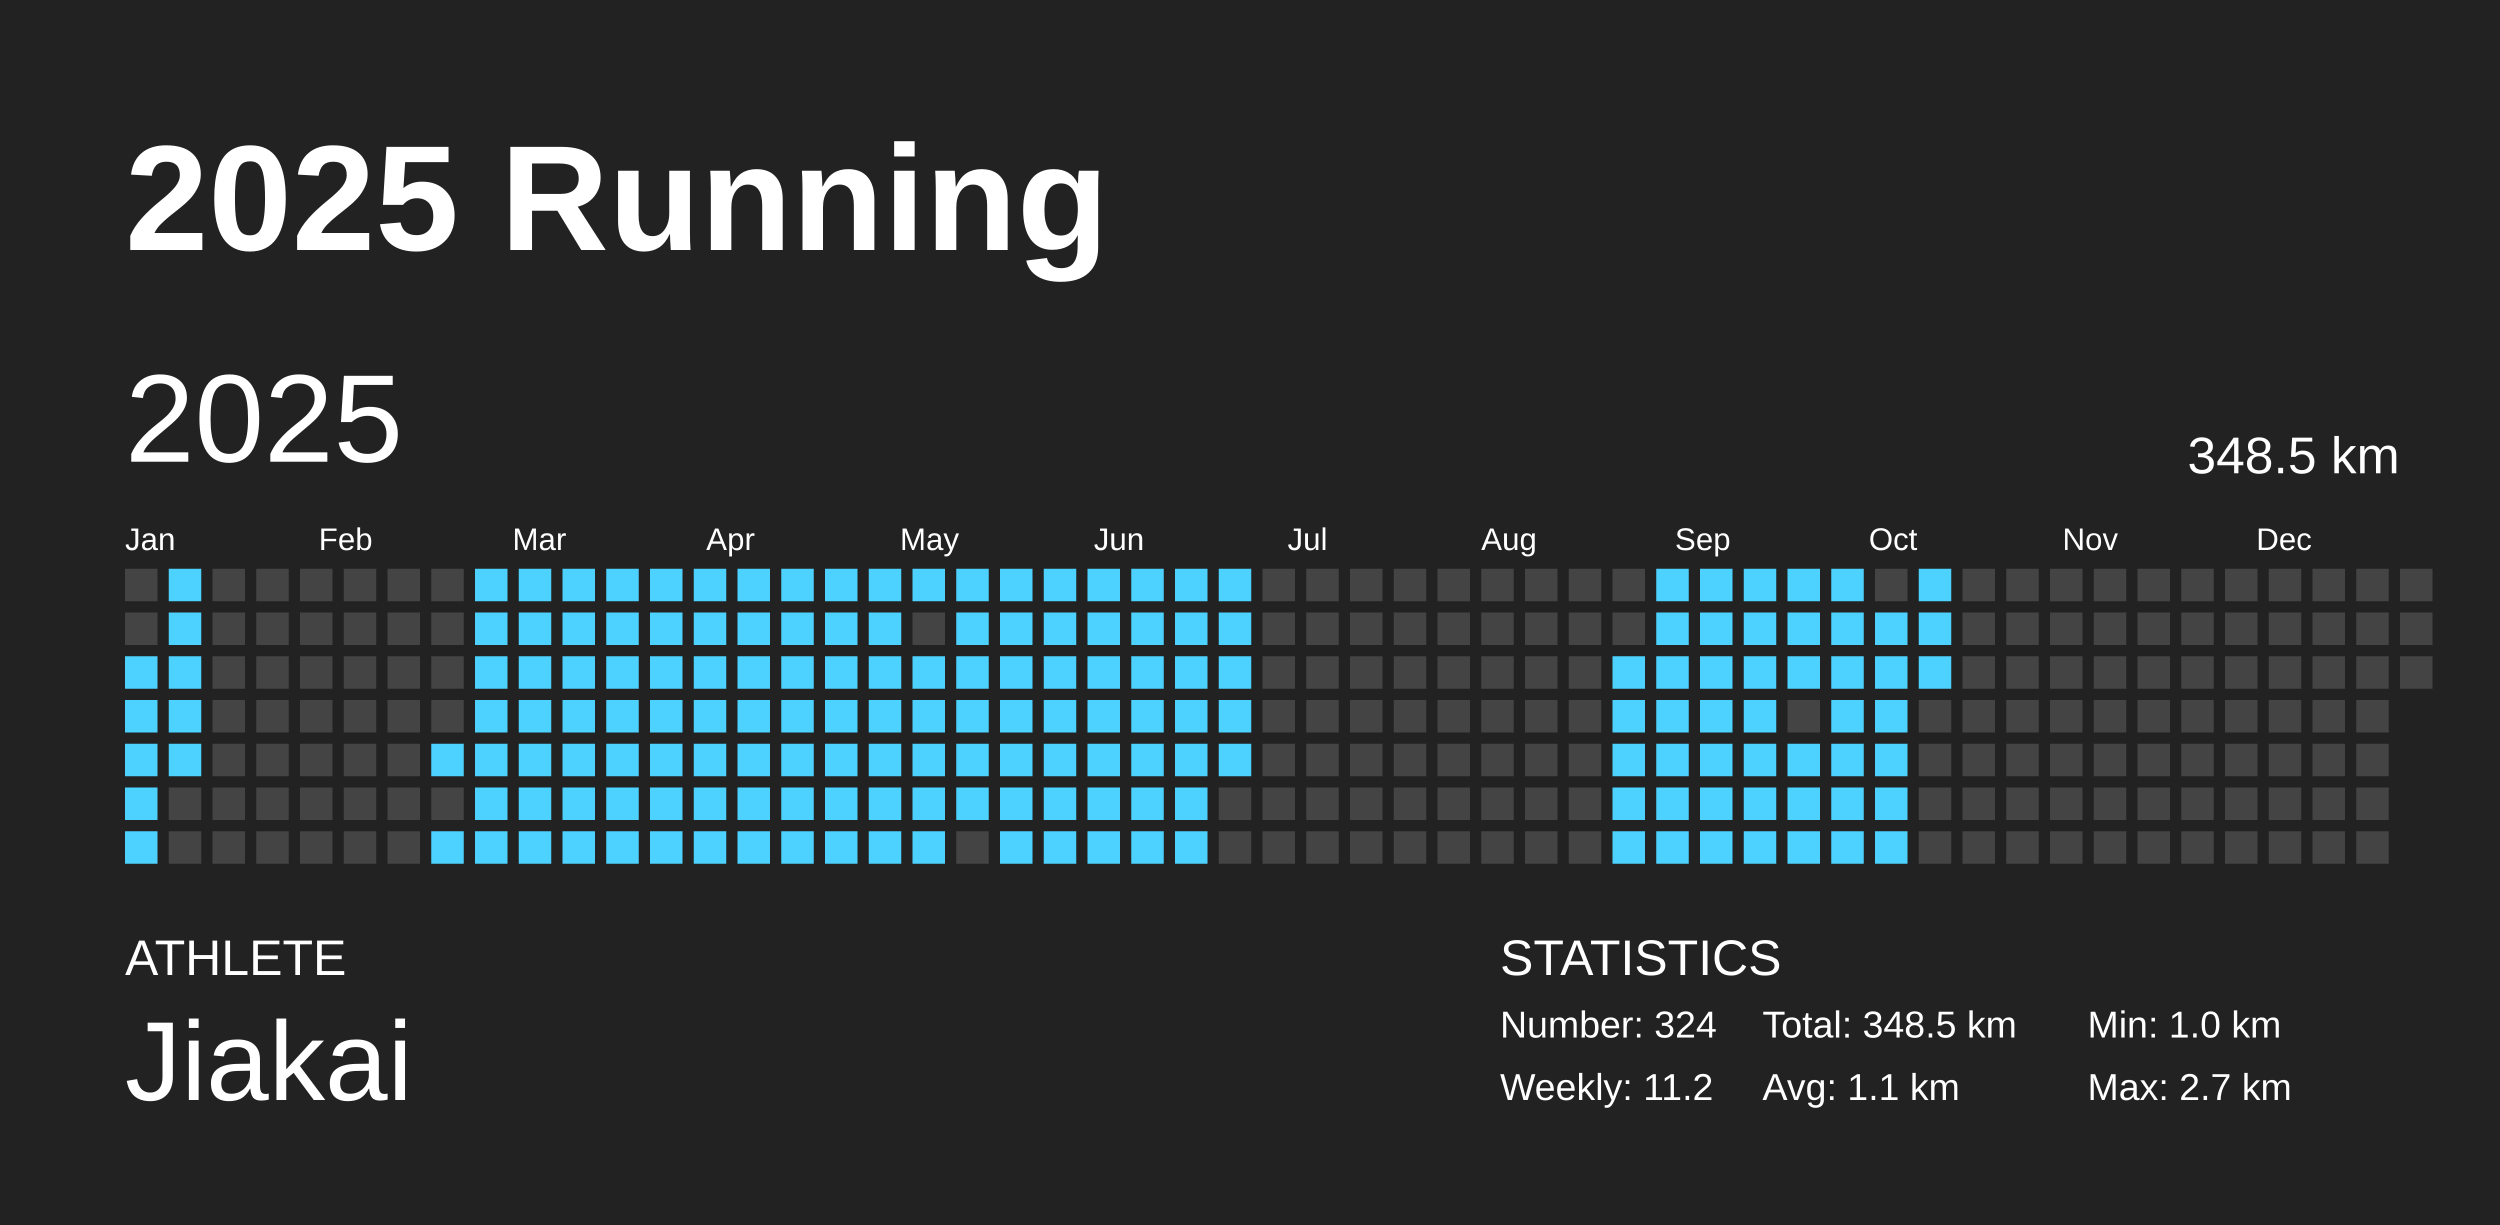
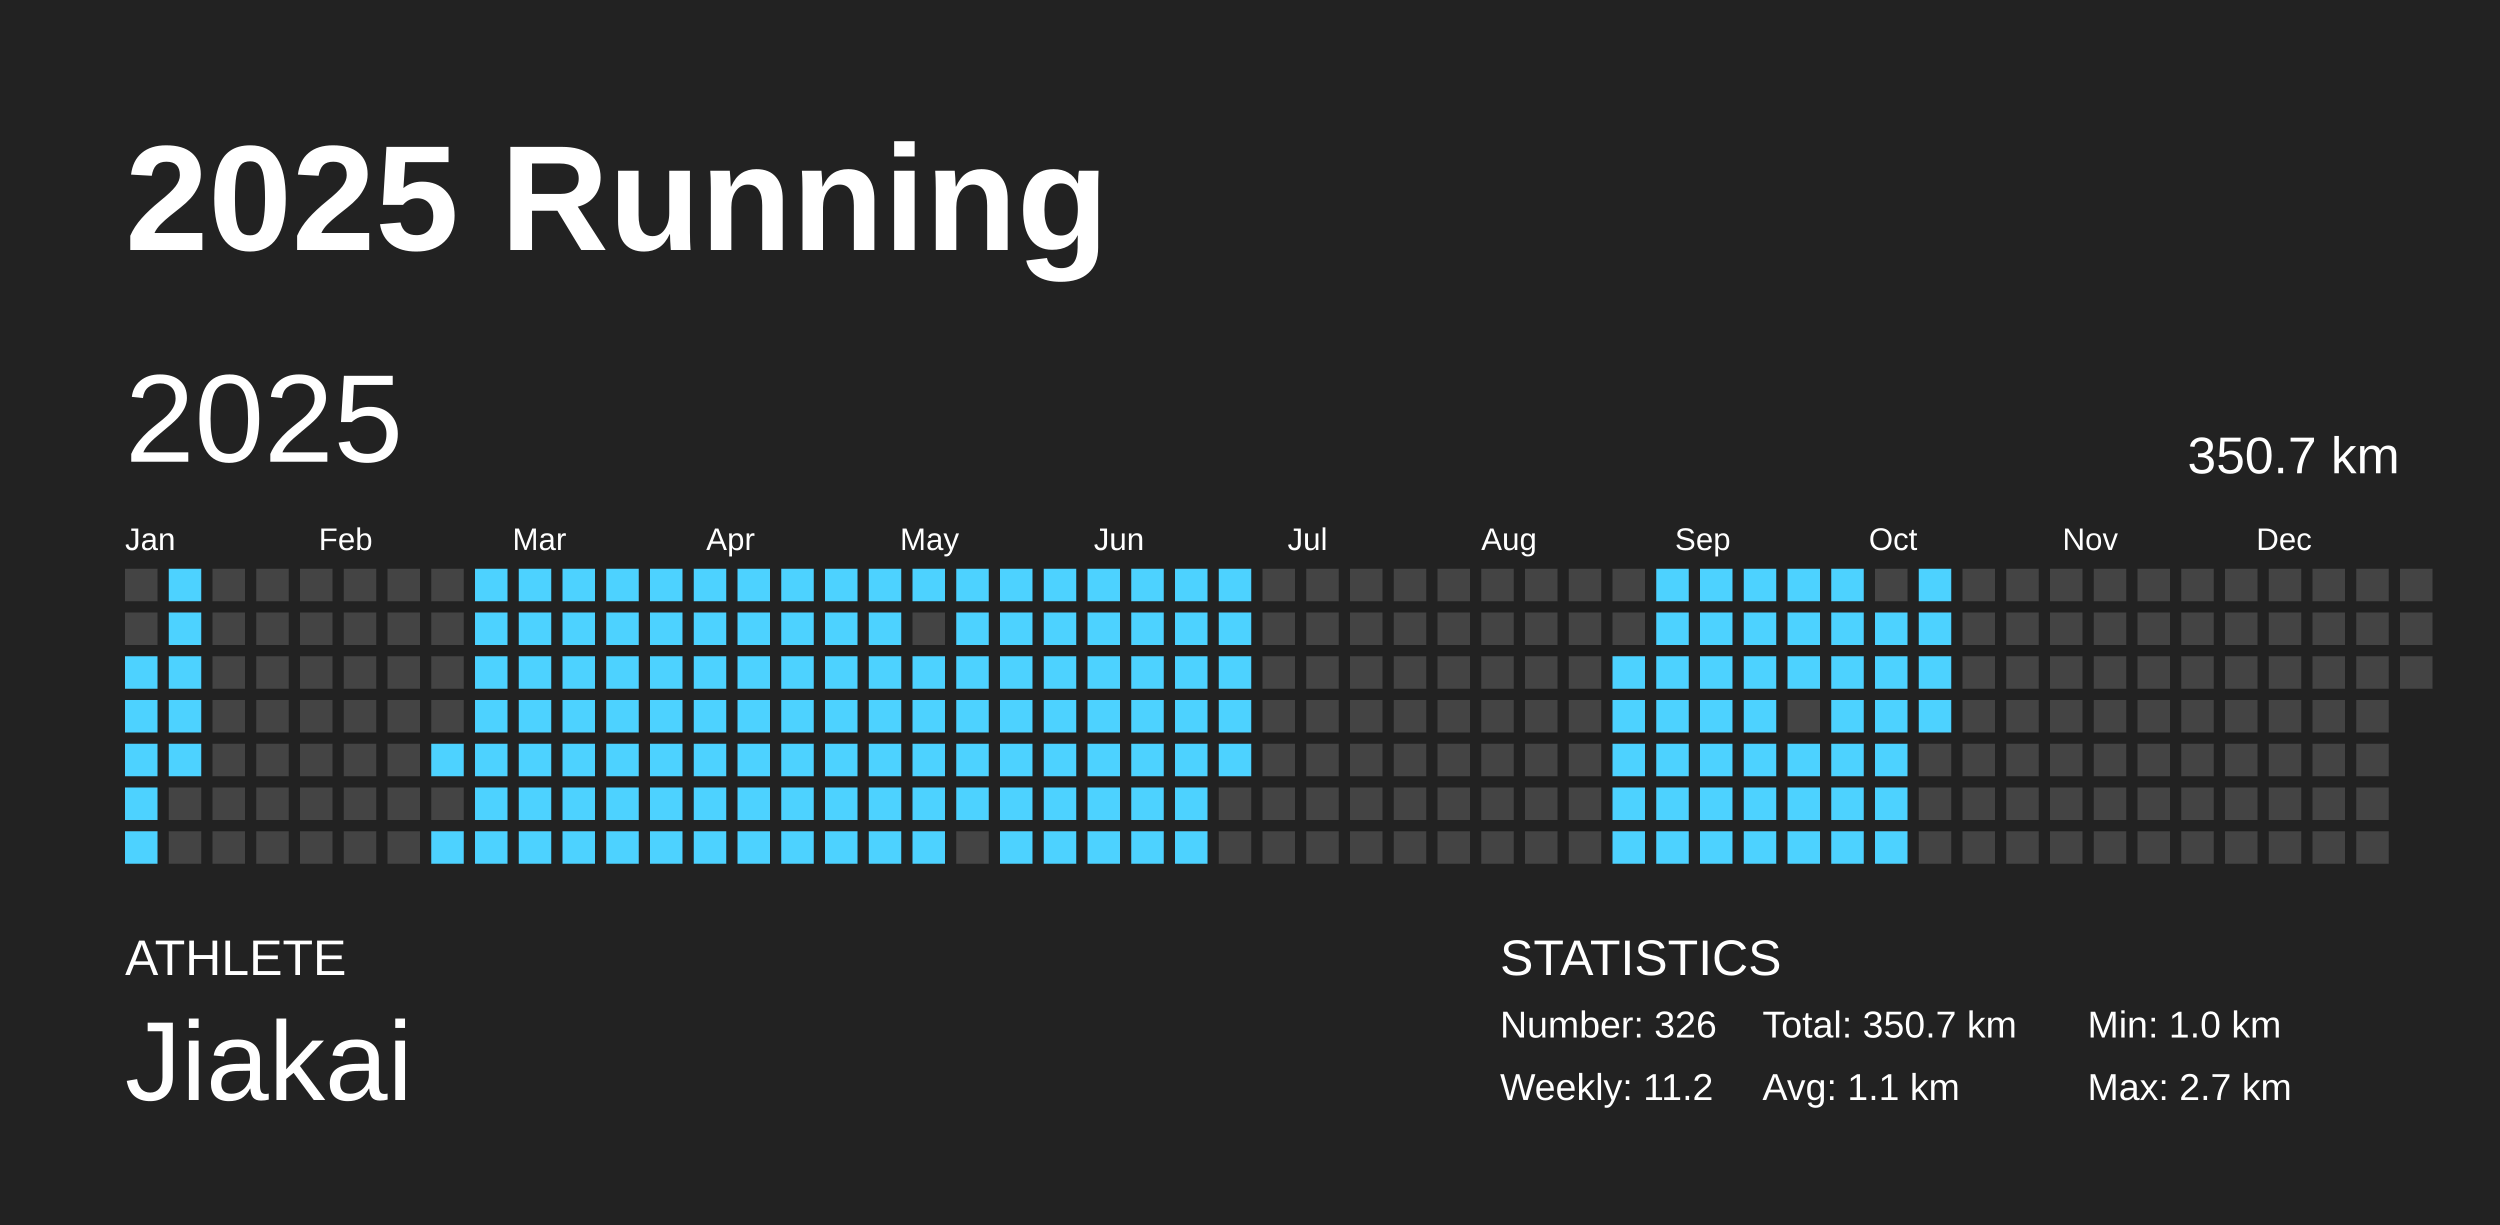
<svg xmlns="http://www.w3.org/2000/svg" baseProfile="full" height="98mm" version="1.1" viewBox="0,0,200,98" width="200mm">
  <defs />
  <rect fill="#222222" height="98" width="200" x="0" y="0" />
  <text fill="#FFFFFF" style="font-size:12px; font-family:Arial; font-weight:bold;" x="10" y="20">2025 Running</text>
  <text fill="#FFFFFF" style="font-size:4px; font-family:Arial" x="10" y="78">ATHLETE</text>
  <text fill="#FFFFFF" style="font-size:9px; font-family:Arial" x="10" y="88">Jiakai</text>
  <text fill="#FFFFFF" style="font-size:4px; font-family:Arial" x="120" y="78">STATISTICS</text>
-   <text fill="#FFFFFF" style="font-size:3px; font-family:Arial" x="120" y="83">Number: 324</text>
+   <text fill="#FFFFFF" style="font-size:3px; font-family:Arial" x="120" y="83">Number: 326</text>
  <text fill="#FFFFFF" style="font-size:3px; font-family:Arial" x="120" y="88">Weekly: 11.2</text>
-   <text fill="#FFFFFF" style="font-size:3px; font-family:Arial" x="141" y="83">Total: 348.5 km</text>
+   <text fill="#FFFFFF" style="font-size:3px; font-family:Arial" x="141" y="83">Total: 350.7 km</text>
  <text fill="#FFFFFF" style="font-size:3px; font-family:Arial" x="141" y="88">Avg: 1.1 km</text>
  <text fill="#FFFFFF" style="font-size:3px; font-family:Arial" x="167" y="83">Min: 1.0 km</text>
  <text fill="#FFFFFF" style="font-size:3px; font-family:Arial" x="167" y="88">Max: 2.7 km</text>
  <text dominant-baseline="hanging" fill="#FFFFFF" style="font-size:10.0px; font-family:Arial;" x="10" y="30">2025</text>
-   <text dominant-baseline="hanging" fill="#FFFFFF" style="font-size:4.125px; font-family:Arial;" x="175" y="35">348.5 km</text>
+   <text dominant-baseline="hanging" fill="#FFFFFF" style="font-size:4.125px; font-family:Arial;" x="175" y="35">350.7 km</text>
  <text fill="#FFFFFF" style="font-size:2.5px; font-family:Arial" x="10.0" y="44">Jan</text>
  <text fill="#FFFFFF" style="font-size:2.5px; font-family:Arial" x="25.5" y="44">Feb</text>
  <text fill="#FFFFFF" style="font-size:2.5px; font-family:Arial" x="41.0" y="44">Mar</text>
  <text fill="#FFFFFF" style="font-size:2.5px; font-family:Arial" x="56.5" y="44">Apr</text>
  <text fill="#FFFFFF" style="font-size:2.5px; font-family:Arial" x="72.0" y="44">May</text>
  <text fill="#FFFFFF" style="font-size:2.5px; font-family:Arial" x="87.5" y="44">Jun</text>
  <text fill="#FFFFFF" style="font-size:2.5px; font-family:Arial" x="103.0" y="44">Jul</text>
  <text fill="#FFFFFF" style="font-size:2.5px; font-family:Arial" x="118.5" y="44">Aug</text>
  <text fill="#FFFFFF" style="font-size:2.5px; font-family:Arial" x="134.0" y="44">Sep</text>
  <text fill="#FFFFFF" style="font-size:2.5px; font-family:Arial" x="149.5" y="44">Oct</text>
  <text fill="#FFFFFF" style="font-size:2.5px; font-family:Arial" x="165.0" y="44">Nov</text>
  <text fill="#FFFFFF" style="font-size:2.5px; font-family:Arial" x="180.5" y="44">Dec</text>
  <rect fill="#444444" height="2.6" width="2.6" x="10.0" y="45.5" />
  <rect fill="#444444" height="2.6" width="2.6" x="10.0" y="49.0" />
  <rect fill="#4dd2ff" height="2.6" width="2.6" x="10.0" y="52.5" />
  <rect fill="#4dd2ff" height="2.6" width="2.6" x="10.0" y="56.0" />
  <rect fill="#4dd2ff" height="2.6" width="2.6" x="10.0" y="59.5" />
  <rect fill="#4dd2ff" height="2.6" width="2.6" x="10.0" y="63.0" />
  <rect fill="#4dd2ff" height="2.6" width="2.6" x="10.0" y="66.5" />
  <rect fill="#4dd2ff" height="2.6" width="2.6" x="13.5" y="45.5" />
  <rect fill="#4dd2ff" height="2.6" width="2.6" x="13.5" y="49.0" />
  <rect fill="#4dd2ff" height="2.6" width="2.6" x="13.5" y="52.5" />
  <rect fill="#4dd2ff" height="2.6" width="2.6" x="13.5" y="56.0" />
  <rect fill="#4dd2ff" height="2.6" width="2.6" x="13.5" y="59.5" />
  <rect fill="#444444" height="2.6" width="2.6" x="13.5" y="63.0" />
  <rect fill="#444444" height="2.6" width="2.6" x="13.5" y="66.5" />
  <rect fill="#444444" height="2.6" width="2.6" x="17.0" y="45.5" />
  <rect fill="#444444" height="2.6" width="2.6" x="17.0" y="49.0" />
  <rect fill="#444444" height="2.6" width="2.6" x="17.0" y="52.5" />
  <rect fill="#444444" height="2.6" width="2.6" x="17.0" y="56.0" />
  <rect fill="#444444" height="2.6" width="2.6" x="17.0" y="59.5" />
  <rect fill="#444444" height="2.6" width="2.6" x="17.0" y="63.0" />
  <rect fill="#444444" height="2.6" width="2.6" x="17.0" y="66.5" />
  <rect fill="#444444" height="2.6" width="2.6" x="20.5" y="45.5" />
  <rect fill="#444444" height="2.6" width="2.6" x="20.5" y="49.0" />
  <rect fill="#444444" height="2.6" width="2.6" x="20.5" y="52.5" />
  <rect fill="#444444" height="2.6" width="2.6" x="20.5" y="56.0" />
  <rect fill="#444444" height="2.6" width="2.6" x="20.5" y="59.5" />
  <rect fill="#444444" height="2.6" width="2.6" x="20.5" y="63.0" />
  <rect fill="#444444" height="2.6" width="2.6" x="20.5" y="66.5" />
  <rect fill="#444444" height="2.6" width="2.6" x="24.0" y="45.5" />
  <rect fill="#444444" height="2.6" width="2.6" x="24.0" y="49.0" />
  <rect fill="#444444" height="2.6" width="2.6" x="24.0" y="52.5" />
  <rect fill="#444444" height="2.6" width="2.6" x="24.0" y="56.0" />
  <rect fill="#444444" height="2.6" width="2.6" x="24.0" y="59.5" />
  <rect fill="#444444" height="2.6" width="2.6" x="24.0" y="63.0" />
  <rect fill="#444444" height="2.6" width="2.6" x="24.0" y="66.5" />
  <rect fill="#444444" height="2.6" width="2.6" x="27.5" y="45.5" />
  <rect fill="#444444" height="2.6" width="2.6" x="27.5" y="49.0" />
  <rect fill="#444444" height="2.6" width="2.6" x="27.5" y="52.5" />
  <rect fill="#444444" height="2.6" width="2.6" x="27.5" y="56.0" />
  <rect fill="#444444" height="2.6" width="2.6" x="27.5" y="59.5" />
  <rect fill="#444444" height="2.6" width="2.6" x="27.5" y="63.0" />
  <rect fill="#444444" height="2.6" width="2.6" x="27.5" y="66.5" />
  <rect fill="#444444" height="2.6" width="2.6" x="31.0" y="45.5" />
  <rect fill="#444444" height="2.6" width="2.6" x="31.0" y="49.0" />
  <rect fill="#444444" height="2.6" width="2.6" x="31.0" y="52.5" />
  <rect fill="#444444" height="2.6" width="2.6" x="31.0" y="56.0" />
  <rect fill="#444444" height="2.6" width="2.6" x="31.0" y="59.5" />
  <rect fill="#444444" height="2.6" width="2.6" x="31.0" y="63.0" />
  <rect fill="#444444" height="2.6" width="2.6" x="31.0" y="66.5" />
  <rect fill="#444444" height="2.6" width="2.6" x="34.5" y="45.5" />
  <rect fill="#444444" height="2.6" width="2.6" x="34.5" y="49.0" />
  <rect fill="#444444" height="2.6" width="2.6" x="34.5" y="52.5" />
  <rect fill="#444444" height="2.6" width="2.6" x="34.5" y="56.0" />
  <rect fill="#4dd2ff" height="2.6" width="2.6" x="34.5" y="59.5" />
  <rect fill="#444444" height="2.6" width="2.6" x="34.5" y="63.0" />
  <rect fill="#4dd2ff" height="2.6" width="2.6" x="34.5" y="66.5" />
  <rect fill="#4dd2ff" height="2.6" width="2.6" x="38.0" y="45.5" />
  <rect fill="#4dd2ff" height="2.6" width="2.6" x="38.0" y="49.0" />
  <rect fill="#4dd2ff" height="2.6" width="2.6" x="38.0" y="52.5" />
  <rect fill="#4dd2ff" height="2.6" width="2.6" x="38.0" y="56.0" />
  <rect fill="#4dd2ff" height="2.6" width="2.6" x="38.0" y="59.5" />
  <rect fill="#4dd2ff" height="2.6" width="2.6" x="38.0" y="63.0" />
  <rect fill="#4dd2ff" height="2.6" width="2.6" x="38.0" y="66.5" />
  <rect fill="#4dd2ff" height="2.6" width="2.6" x="41.5" y="45.5" />
  <rect fill="#4dd2ff" height="2.6" width="2.6" x="41.5" y="49.0" />
  <rect fill="#4dd2ff" height="2.6" width="2.6" x="41.5" y="52.5" />
  <rect fill="#4dd2ff" height="2.6" width="2.6" x="41.5" y="56.0" />
  <rect fill="#4dd2ff" height="2.6" width="2.6" x="41.5" y="59.5" />
  <rect fill="#4dd2ff" height="2.6" width="2.6" x="41.5" y="63.0" />
  <rect fill="#4dd2ff" height="2.6" width="2.6" x="41.5" y="66.5" />
  <rect fill="#4dd2ff" height="2.6" width="2.6" x="45.0" y="45.5" />
  <rect fill="#4dd2ff" height="2.6" width="2.6" x="45.0" y="49.0" />
  <rect fill="#4dd2ff" height="2.6" width="2.6" x="45.0" y="52.5" />
  <rect fill="#4dd2ff" height="2.6" width="2.6" x="45.0" y="56.0" />
  <rect fill="#4dd2ff" height="2.6" width="2.6" x="45.0" y="59.5" />
  <rect fill="#4dd2ff" height="2.6" width="2.6" x="45.0" y="63.0" />
  <rect fill="#4dd2ff" height="2.6" width="2.6" x="45.0" y="66.5" />
  <rect fill="#4dd2ff" height="2.6" width="2.6" x="48.5" y="45.5" />
  <rect fill="#4dd2ff" height="2.6" width="2.6" x="48.5" y="49.0" />
  <rect fill="#4dd2ff" height="2.6" width="2.6" x="48.5" y="52.5" />
  <rect fill="#4dd2ff" height="2.6" width="2.6" x="48.5" y="56.0" />
  <rect fill="#4dd2ff" height="2.6" width="2.6" x="48.5" y="59.5" />
  <rect fill="#4dd2ff" height="2.6" width="2.6" x="48.5" y="63.0" />
  <rect fill="#4dd2ff" height="2.6" width="2.6" x="48.5" y="66.5" />
  <rect fill="#4dd2ff" height="2.6" width="2.6" x="52.0" y="45.5" />
  <rect fill="#4dd2ff" height="2.6" width="2.6" x="52.0" y="49.0" />
  <rect fill="#4dd2ff" height="2.6" width="2.6" x="52.0" y="52.5" />
  <rect fill="#4dd2ff" height="2.6" width="2.6" x="52.0" y="56.0" />
  <rect fill="#4dd2ff" height="2.6" width="2.6" x="52.0" y="59.5" />
  <rect fill="#4dd2ff" height="2.6" width="2.6" x="52.0" y="63.0" />
  <rect fill="#4dd2ff" height="2.6" width="2.6" x="52.0" y="66.5" />
  <rect fill="#4dd2ff" height="2.6" width="2.6" x="55.5" y="45.5" />
  <rect fill="#4dd2ff" height="2.6" width="2.6" x="55.5" y="49.0" />
  <rect fill="#4dd2ff" height="2.6" width="2.6" x="55.5" y="52.5" />
  <rect fill="#4dd2ff" height="2.6" width="2.6" x="55.5" y="56.0" />
  <rect fill="#4dd2ff" height="2.6" width="2.6" x="55.5" y="59.5" />
  <rect fill="#4dd2ff" height="2.6" width="2.6" x="55.5" y="63.0" />
  <rect fill="#4dd2ff" height="2.6" width="2.6" x="55.5" y="66.5" />
  <rect fill="#4dd2ff" height="2.6" width="2.6" x="59.0" y="45.5" />
  <rect fill="#4dd2ff" height="2.6" width="2.6" x="59.0" y="49.0" />
  <rect fill="#4dd2ff" height="2.6" width="2.6" x="59.0" y="52.5" />
  <rect fill="#4dd2ff" height="2.6" width="2.6" x="59.0" y="56.0" />
  <rect fill="#4dd2ff" height="2.6" width="2.6" x="59.0" y="59.5" />
  <rect fill="#4dd2ff" height="2.6" width="2.6" x="59.0" y="63.0" />
  <rect fill="#4dd2ff" height="2.6" width="2.6" x="59.0" y="66.5" />
  <rect fill="#4dd2ff" height="2.6" width="2.6" x="62.5" y="45.5" />
  <rect fill="#4dd2ff" height="2.6" width="2.6" x="62.5" y="49.0" />
  <rect fill="#4dd2ff" height="2.6" width="2.6" x="62.5" y="52.5" />
  <rect fill="#4dd2ff" height="2.6" width="2.6" x="62.5" y="56.0" />
  <rect fill="#4dd2ff" height="2.6" width="2.6" x="62.5" y="59.5" />
  <rect fill="#4dd2ff" height="2.6" width="2.6" x="62.5" y="63.0" />
  <rect fill="#4dd2ff" height="2.6" width="2.6" x="62.5" y="66.5" />
  <rect fill="#4dd2ff" height="2.6" width="2.6" x="66.0" y="45.5" />
  <rect fill="#4dd2ff" height="2.6" width="2.6" x="66.0" y="49.0" />
  <rect fill="#4dd2ff" height="2.6" width="2.6" x="66.0" y="52.5" />
  <rect fill="#4dd2ff" height="2.6" width="2.6" x="66.0" y="56.0" />
  <rect fill="#4dd2ff" height="2.6" width="2.6" x="66.0" y="59.5" />
  <rect fill="#4dd2ff" height="2.6" width="2.6" x="66.0" y="63.0" />
  <rect fill="#4dd2ff" height="2.6" width="2.6" x="66.0" y="66.5" />
  <rect fill="#4dd2ff" height="2.6" width="2.6" x="69.5" y="45.5" />
  <rect fill="#4dd2ff" height="2.6" width="2.6" x="69.5" y="49.0" />
  <rect fill="#4dd2ff" height="2.6" width="2.6" x="69.5" y="52.5" />
  <rect fill="#4dd2ff" height="2.6" width="2.6" x="69.5" y="56.0" />
  <rect fill="#4dd2ff" height="2.6" width="2.6" x="69.5" y="59.5" />
  <rect fill="#4dd2ff" height="2.6" width="2.6" x="69.5" y="63.0" />
  <rect fill="#4dd2ff" height="2.6" width="2.6" x="69.5" y="66.5" />
  <rect fill="#4dd2ff" height="2.6" width="2.6" x="73.0" y="45.5" />
  <rect fill="#444444" height="2.6" width="2.6" x="73.0" y="49.0" />
  <rect fill="#4dd2ff" height="2.6" width="2.6" x="73.0" y="52.5" />
  <rect fill="#4dd2ff" height="2.6" width="2.6" x="73.0" y="56.0" />
  <rect fill="#4dd2ff" height="2.6" width="2.6" x="73.0" y="59.5" />
  <rect fill="#4dd2ff" height="2.6" width="2.6" x="73.0" y="63.0" />
  <rect fill="#4dd2ff" height="2.6" width="2.6" x="73.0" y="66.5" />
  <rect fill="#4dd2ff" height="2.6" width="2.6" x="76.5" y="45.5" />
  <rect fill="#4dd2ff" height="2.6" width="2.6" x="76.5" y="49.0" />
  <rect fill="#4dd2ff" height="2.6" width="2.6" x="76.5" y="52.5" />
  <rect fill="#4dd2ff" height="2.6" width="2.6" x="76.5" y="56.0" />
  <rect fill="#4dd2ff" height="2.6" width="2.6" x="76.5" y="59.5" />
  <rect fill="#4dd2ff" height="2.6" width="2.6" x="76.5" y="63.0" />
  <rect fill="#444444" height="2.6" width="2.6" x="76.5" y="66.5" />
  <rect fill="#4dd2ff" height="2.6" width="2.6" x="80.0" y="45.5" />
  <rect fill="#4dd2ff" height="2.6" width="2.6" x="80.0" y="49.0" />
  <rect fill="#4dd2ff" height="2.6" width="2.6" x="80.0" y="52.5" />
  <rect fill="#4dd2ff" height="2.6" width="2.6" x="80.0" y="56.0" />
  <rect fill="#4dd2ff" height="2.6" width="2.6" x="80.0" y="59.5" />
  <rect fill="#4dd2ff" height="2.6" width="2.6" x="80.0" y="63.0" />
  <rect fill="#4dd2ff" height="2.6" width="2.6" x="80.0" y="66.5" />
  <rect fill="#4dd2ff" height="2.6" width="2.6" x="83.5" y="45.5" />
  <rect fill="#4dd2ff" height="2.6" width="2.6" x="83.5" y="49.0" />
  <rect fill="#4dd2ff" height="2.6" width="2.6" x="83.5" y="52.5" />
  <rect fill="#4dd2ff" height="2.6" width="2.6" x="83.5" y="56.0" />
  <rect fill="#4dd2ff" height="2.6" width="2.6" x="83.5" y="59.5" />
  <rect fill="#4dd2ff" height="2.6" width="2.6" x="83.5" y="63.0" />
  <rect fill="#4dd2ff" height="2.6" width="2.6" x="83.5" y="66.5" />
  <rect fill="#4dd2ff" height="2.6" width="2.6" x="87.0" y="45.5" />
  <rect fill="#4dd2ff" height="2.6" width="2.6" x="87.0" y="49.0" />
  <rect fill="#4dd2ff" height="2.6" width="2.6" x="87.0" y="52.5" />
  <rect fill="#4dd2ff" height="2.6" width="2.6" x="87.0" y="56.0" />
  <rect fill="#4dd2ff" height="2.6" width="2.6" x="87.0" y="59.5" />
  <rect fill="#4dd2ff" height="2.6" width="2.6" x="87.0" y="63.0" />
  <rect fill="#4dd2ff" height="2.6" width="2.6" x="87.0" y="66.5" />
  <rect fill="#4dd2ff" height="2.6" width="2.6" x="90.5" y="45.5" />
  <rect fill="#4dd2ff" height="2.6" width="2.6" x="90.5" y="49.0" />
  <rect fill="#4dd2ff" height="2.6" width="2.6" x="90.5" y="52.5" />
  <rect fill="#4dd2ff" height="2.6" width="2.6" x="90.5" y="56.0" />
  <rect fill="#4dd2ff" height="2.6" width="2.6" x="90.5" y="59.5" />
  <rect fill="#4dd2ff" height="2.6" width="2.6" x="90.5" y="63.0" />
  <rect fill="#4dd2ff" height="2.6" width="2.6" x="90.5" y="66.5" />
  <rect fill="#4dd2ff" height="2.6" width="2.6" x="94.0" y="45.5" />
  <rect fill="#4dd2ff" height="2.6" width="2.6" x="94.0" y="49.0" />
  <rect fill="#4dd2ff" height="2.6" width="2.6" x="94.0" y="52.5" />
  <rect fill="#4dd2ff" height="2.6" width="2.6" x="94.0" y="56.0" />
  <rect fill="#4dd2ff" height="2.6" width="2.6" x="94.0" y="59.5" />
  <rect fill="#4dd2ff" height="2.6" width="2.6" x="94.0" y="63.0" />
  <rect fill="#4dd2ff" height="2.6" width="2.6" x="94.0" y="66.5" />
  <rect fill="#4dd2ff" height="2.6" width="2.6" x="97.5" y="45.5" />
  <rect fill="#4dd2ff" height="2.6" width="2.6" x="97.5" y="49.0" />
  <rect fill="#4dd2ff" height="2.6" width="2.6" x="97.5" y="52.5" />
  <rect fill="#4dd2ff" height="2.6" width="2.6" x="97.5" y="56.0" />
  <rect fill="#4dd2ff" height="2.6" width="2.6" x="97.5" y="59.5" />
  <rect fill="#444444" height="2.6" width="2.6" x="97.5" y="63.0" />
  <rect fill="#444444" height="2.6" width="2.6" x="97.5" y="66.5" />
  <rect fill="#444444" height="2.6" width="2.6" x="101.0" y="45.5" />
  <rect fill="#444444" height="2.6" width="2.6" x="101.0" y="49.0" />
  <rect fill="#444444" height="2.6" width="2.6" x="101.0" y="52.5" />
  <rect fill="#444444" height="2.6" width="2.6" x="101.0" y="56.0" />
  <rect fill="#444444" height="2.6" width="2.6" x="101.0" y="59.5" />
  <rect fill="#444444" height="2.6" width="2.6" x="101.0" y="63.0" />
  <rect fill="#444444" height="2.6" width="2.6" x="101.0" y="66.5" />
  <rect fill="#444444" height="2.6" width="2.6" x="104.5" y="45.5" />
  <rect fill="#444444" height="2.6" width="2.6" x="104.5" y="49.0" />
  <rect fill="#444444" height="2.6" width="2.6" x="104.5" y="52.5" />
  <rect fill="#444444" height="2.6" width="2.6" x="104.5" y="56.0" />
  <rect fill="#444444" height="2.6" width="2.6" x="104.5" y="59.5" />
  <rect fill="#444444" height="2.6" width="2.6" x="104.5" y="63.0" />
  <rect fill="#444444" height="2.6" width="2.6" x="104.5" y="66.5" />
  <rect fill="#444444" height="2.6" width="2.6" x="108.0" y="45.5" />
  <rect fill="#444444" height="2.6" width="2.6" x="108.0" y="49.0" />
  <rect fill="#444444" height="2.6" width="2.6" x="108.0" y="52.5" />
  <rect fill="#444444" height="2.6" width="2.6" x="108.0" y="56.0" />
  <rect fill="#444444" height="2.6" width="2.6" x="108.0" y="59.5" />
  <rect fill="#444444" height="2.6" width="2.6" x="108.0" y="63.0" />
  <rect fill="#444444" height="2.6" width="2.6" x="108.0" y="66.5" />
  <rect fill="#444444" height="2.6" width="2.6" x="111.5" y="45.5" />
  <rect fill="#444444" height="2.6" width="2.6" x="111.5" y="49.0" />
  <rect fill="#444444" height="2.6" width="2.6" x="111.5" y="52.5" />
  <rect fill="#444444" height="2.6" width="2.6" x="111.5" y="56.0" />
  <rect fill="#444444" height="2.6" width="2.6" x="111.5" y="59.5" />
  <rect fill="#444444" height="2.6" width="2.6" x="111.5" y="63.0" />
  <rect fill="#444444" height="2.6" width="2.6" x="111.5" y="66.5" />
  <rect fill="#444444" height="2.6" width="2.6" x="115.0" y="45.5" />
  <rect fill="#444444" height="2.6" width="2.6" x="115.0" y="49.0" />
  <rect fill="#444444" height="2.6" width="2.6" x="115.0" y="52.5" />
  <rect fill="#444444" height="2.6" width="2.6" x="115.0" y="56.0" />
  <rect fill="#444444" height="2.6" width="2.6" x="115.0" y="59.5" />
  <rect fill="#444444" height="2.6" width="2.6" x="115.0" y="63.0" />
  <rect fill="#444444" height="2.6" width="2.6" x="115.0" y="66.5" />
  <rect fill="#444444" height="2.6" width="2.6" x="118.5" y="45.5" />
  <rect fill="#444444" height="2.6" width="2.6" x="118.5" y="49.0" />
  <rect fill="#444444" height="2.6" width="2.6" x="118.5" y="52.5" />
  <rect fill="#444444" height="2.6" width="2.6" x="118.5" y="56.0" />
  <rect fill="#444444" height="2.6" width="2.6" x="118.5" y="59.5" />
  <rect fill="#444444" height="2.6" width="2.6" x="118.5" y="63.0" />
  <rect fill="#444444" height="2.6" width="2.6" x="118.5" y="66.5" />
  <rect fill="#444444" height="2.6" width="2.6" x="122.0" y="45.5" />
  <rect fill="#444444" height="2.6" width="2.6" x="122.0" y="49.0" />
  <rect fill="#444444" height="2.6" width="2.6" x="122.0" y="52.5" />
  <rect fill="#444444" height="2.6" width="2.6" x="122.0" y="56.0" />
  <rect fill="#444444" height="2.6" width="2.6" x="122.0" y="59.5" />
  <rect fill="#444444" height="2.6" width="2.6" x="122.0" y="63.0" />
  <rect fill="#444444" height="2.6" width="2.6" x="122.0" y="66.5" />
  <rect fill="#444444" height="2.6" width="2.6" x="125.5" y="45.5" />
  <rect fill="#444444" height="2.6" width="2.6" x="125.5" y="49.0" />
  <rect fill="#444444" height="2.6" width="2.6" x="125.5" y="52.5" />
  <rect fill="#444444" height="2.6" width="2.6" x="125.5" y="56.0" />
  <rect fill="#444444" height="2.6" width="2.6" x="125.5" y="59.5" />
  <rect fill="#444444" height="2.6" width="2.6" x="125.5" y="63.0" />
  <rect fill="#444444" height="2.6" width="2.6" x="125.5" y="66.5" />
  <rect fill="#444444" height="2.6" width="2.6" x="129.0" y="45.5" />
  <rect fill="#444444" height="2.6" width="2.6" x="129.0" y="49.0" />
  <rect fill="#4dd2ff" height="2.6" width="2.6" x="129.0" y="52.5" />
  <rect fill="#4dd2ff" height="2.6" width="2.6" x="129.0" y="56.0" />
  <rect fill="#4dd2ff" height="2.6" width="2.6" x="129.0" y="59.5" />
  <rect fill="#4dd2ff" height="2.6" width="2.6" x="129.0" y="63.0" />
  <rect fill="#4dd2ff" height="2.6" width="2.6" x="129.0" y="66.5" />
  <rect fill="#4dd2ff" height="2.6" width="2.6" x="132.5" y="45.5" />
  <rect fill="#4dd2ff" height="2.6" width="2.6" x="132.5" y="49.0" />
  <rect fill="#4dd2ff" height="2.6" width="2.6" x="132.5" y="52.5" />
  <rect fill="#4dd2ff" height="2.6" width="2.6" x="132.5" y="56.0" />
  <rect fill="#4dd2ff" height="2.6" width="2.6" x="132.5" y="59.5" />
  <rect fill="#4dd2ff" height="2.6" width="2.6" x="132.5" y="63.0" />
  <rect fill="#4dd2ff" height="2.6" width="2.6" x="132.5" y="66.5" />
  <rect fill="#4dd2ff" height="2.6" width="2.6" x="136.0" y="45.5" />
  <rect fill="#4dd2ff" height="2.6" width="2.6" x="136.0" y="49.0" />
  <rect fill="#4dd2ff" height="2.6" width="2.6" x="136.0" y="52.5" />
  <rect fill="#4dd2ff" height="2.6" width="2.6" x="136.0" y="56.0" />
  <rect fill="#4dd2ff" height="2.6" width="2.6" x="136.0" y="59.5" />
  <rect fill="#4dd2ff" height="2.6" width="2.6" x="136.0" y="63.0" />
  <rect fill="#4dd2ff" height="2.6" width="2.6" x="136.0" y="66.5" />
  <rect fill="#4dd2ff" height="2.6" width="2.6" x="139.5" y="45.5" />
  <rect fill="#4dd2ff" height="2.6" width="2.6" x="139.5" y="49.0" />
  <rect fill="#4dd2ff" height="2.6" width="2.6" x="139.5" y="52.5" />
  <rect fill="#4dd2ff" height="2.6" width="2.6" x="139.5" y="56.0" />
  <rect fill="#4dd2ff" height="2.6" width="2.6" x="139.5" y="59.5" />
  <rect fill="#4dd2ff" height="2.6" width="2.6" x="139.5" y="63.0" />
  <rect fill="#4dd2ff" height="2.6" width="2.6" x="139.5" y="66.5" />
  <rect fill="#4dd2ff" height="2.6" width="2.6" x="143.0" y="45.5" />
  <rect fill="#4dd2ff" height="2.6" width="2.6" x="143.0" y="49.0" />
  <rect fill="#4dd2ff" height="2.6" width="2.6" x="143.0" y="52.5" />
  <rect fill="#444444" height="2.6" width="2.6" x="143.0" y="56.0" />
  <rect fill="#4dd2ff" height="2.6" width="2.6" x="143.0" y="59.5" />
  <rect fill="#4dd2ff" height="2.6" width="2.6" x="143.0" y="63.0" />
  <rect fill="#4dd2ff" height="2.6" width="2.6" x="143.0" y="66.5" />
  <rect fill="#4dd2ff" height="2.6" width="2.6" x="146.5" y="45.5" />
  <rect fill="#4dd2ff" height="2.6" width="2.6" x="146.5" y="49.0" />
  <rect fill="#4dd2ff" height="2.6" width="2.6" x="146.5" y="52.5" />
  <rect fill="#4dd2ff" height="2.6" width="2.6" x="146.5" y="56.0" />
  <rect fill="#4dd2ff" height="2.6" width="2.6" x="146.5" y="59.5" />
  <rect fill="#4dd2ff" height="2.6" width="2.6" x="146.5" y="63.0" />
  <rect fill="#4dd2ff" height="2.6" width="2.6" x="146.5" y="66.5" />
  <rect fill="#444444" height="2.6" width="2.6" x="150.0" y="45.5" />
  <rect fill="#4dd2ff" height="2.6" width="2.6" x="150.0" y="49.0" />
  <rect fill="#4dd2ff" height="2.6" width="2.6" x="150.0" y="52.5" />
  <rect fill="#4dd2ff" height="2.6" width="2.6" x="150.0" y="56.0" />
  <rect fill="#4dd2ff" height="2.6" width="2.6" x="150.0" y="59.5" />
  <rect fill="#4dd2ff" height="2.6" width="2.6" x="150.0" y="63.0" />
  <rect fill="#4dd2ff" height="2.6" width="2.6" x="150.0" y="66.5" />
  <rect fill="#4dd2ff" height="2.6" width="2.6" x="153.5" y="45.5" />
  <rect fill="#4dd2ff" height="2.6" width="2.6" x="153.5" y="49.0" />
  <rect fill="#4dd2ff" height="2.6" width="2.6" x="153.5" y="52.5" />
-   <rect fill="#444444" height="2.6" width="2.6" x="153.5" y="56.0" />
+   <rect fill="#4dd2ff" height="2.6" width="2.6" x="153.5" y="56.0" />
  <rect fill="#444444" height="2.6" width="2.6" x="153.5" y="59.5" />
  <rect fill="#444444" height="2.6" width="2.6" x="153.5" y="63.0" />
  <rect fill="#444444" height="2.6" width="2.6" x="153.5" y="66.5" />
  <rect fill="#444444" height="2.6" width="2.6" x="157.0" y="45.5" />
  <rect fill="#444444" height="2.6" width="2.6" x="157.0" y="49.0" />
  <rect fill="#444444" height="2.6" width="2.6" x="157.0" y="52.5" />
  <rect fill="#444444" height="2.6" width="2.6" x="157.0" y="56.0" />
  <rect fill="#444444" height="2.6" width="2.6" x="157.0" y="59.5" />
  <rect fill="#444444" height="2.6" width="2.6" x="157.0" y="63.0" />
  <rect fill="#444444" height="2.6" width="2.6" x="157.0" y="66.5" />
  <rect fill="#444444" height="2.6" width="2.6" x="160.5" y="45.5" />
  <rect fill="#444444" height="2.6" width="2.6" x="160.5" y="49.0" />
  <rect fill="#444444" height="2.6" width="2.6" x="160.5" y="52.5" />
  <rect fill="#444444" height="2.6" width="2.6" x="160.5" y="56.0" />
  <rect fill="#444444" height="2.6" width="2.6" x="160.5" y="59.5" />
  <rect fill="#444444" height="2.6" width="2.6" x="160.5" y="63.0" />
  <rect fill="#444444" height="2.6" width="2.6" x="160.5" y="66.5" />
  <rect fill="#444444" height="2.6" width="2.6" x="164.0" y="45.5" />
  <rect fill="#444444" height="2.6" width="2.6" x="164.0" y="49.0" />
  <rect fill="#444444" height="2.6" width="2.6" x="164.0" y="52.5" />
  <rect fill="#444444" height="2.6" width="2.6" x="164.0" y="56.0" />
  <rect fill="#444444" height="2.6" width="2.6" x="164.0" y="59.5" />
  <rect fill="#444444" height="2.6" width="2.6" x="164.0" y="63.0" />
  <rect fill="#444444" height="2.6" width="2.6" x="164.0" y="66.5" />
  <rect fill="#444444" height="2.6" width="2.6" x="167.5" y="45.5" />
  <rect fill="#444444" height="2.6" width="2.6" x="167.5" y="49.0" />
  <rect fill="#444444" height="2.6" width="2.6" x="167.5" y="52.5" />
  <rect fill="#444444" height="2.6" width="2.6" x="167.5" y="56.0" />
  <rect fill="#444444" height="2.6" width="2.6" x="167.5" y="59.5" />
  <rect fill="#444444" height="2.6" width="2.6" x="167.5" y="63.0" />
  <rect fill="#444444" height="2.6" width="2.6" x="167.5" y="66.5" />
  <rect fill="#444444" height="2.6" width="2.6" x="171.0" y="45.5" />
  <rect fill="#444444" height="2.6" width="2.6" x="171.0" y="49.0" />
  <rect fill="#444444" height="2.6" width="2.6" x="171.0" y="52.5" />
  <rect fill="#444444" height="2.6" width="2.6" x="171.0" y="56.0" />
  <rect fill="#444444" height="2.6" width="2.6" x="171.0" y="59.5" />
  <rect fill="#444444" height="2.6" width="2.6" x="171.0" y="63.0" />
  <rect fill="#444444" height="2.6" width="2.6" x="171.0" y="66.5" />
  <rect fill="#444444" height="2.6" width="2.6" x="174.5" y="45.5" />
  <rect fill="#444444" height="2.6" width="2.6" x="174.5" y="49.0" />
  <rect fill="#444444" height="2.6" width="2.6" x="174.5" y="52.5" />
  <rect fill="#444444" height="2.6" width="2.6" x="174.5" y="56.0" />
  <rect fill="#444444" height="2.6" width="2.6" x="174.5" y="59.5" />
  <rect fill="#444444" height="2.6" width="2.6" x="174.5" y="63.0" />
  <rect fill="#444444" height="2.6" width="2.6" x="174.5" y="66.5" />
  <rect fill="#444444" height="2.6" width="2.6" x="178.0" y="45.5" />
  <rect fill="#444444" height="2.6" width="2.6" x="178.0" y="49.0" />
  <rect fill="#444444" height="2.6" width="2.6" x="178.0" y="52.5" />
  <rect fill="#444444" height="2.6" width="2.6" x="178.0" y="56.0" />
  <rect fill="#444444" height="2.6" width="2.6" x="178.0" y="59.5" />
  <rect fill="#444444" height="2.6" width="2.6" x="178.0" y="63.0" />
  <rect fill="#444444" height="2.6" width="2.6" x="178.0" y="66.5" />
  <rect fill="#444444" height="2.6" width="2.6" x="181.5" y="45.5" />
  <rect fill="#444444" height="2.6" width="2.6" x="181.5" y="49.0" />
  <rect fill="#444444" height="2.6" width="2.6" x="181.5" y="52.5" />
  <rect fill="#444444" height="2.6" width="2.6" x="181.5" y="56.0" />
  <rect fill="#444444" height="2.6" width="2.6" x="181.5" y="59.5" />
  <rect fill="#444444" height="2.6" width="2.6" x="181.5" y="63.0" />
  <rect fill="#444444" height="2.6" width="2.6" x="181.5" y="66.5" />
  <rect fill="#444444" height="2.6" width="2.6" x="185.0" y="45.5" />
  <rect fill="#444444" height="2.6" width="2.6" x="185.0" y="49.0" />
  <rect fill="#444444" height="2.6" width="2.6" x="185.0" y="52.5" />
  <rect fill="#444444" height="2.6" width="2.6" x="185.0" y="56.0" />
  <rect fill="#444444" height="2.6" width="2.6" x="185.0" y="59.5" />
  <rect fill="#444444" height="2.6" width="2.6" x="185.0" y="63.0" />
  <rect fill="#444444" height="2.6" width="2.6" x="185.0" y="66.5" />
  <rect fill="#444444" height="2.6" width="2.6" x="188.5" y="45.5" />
  <rect fill="#444444" height="2.6" width="2.6" x="188.5" y="49.0" />
  <rect fill="#444444" height="2.6" width="2.6" x="188.5" y="52.5" />
  <rect fill="#444444" height="2.6" width="2.6" x="188.5" y="56.0" />
  <rect fill="#444444" height="2.6" width="2.6" x="188.5" y="59.5" />
  <rect fill="#444444" height="2.6" width="2.6" x="188.5" y="63.0" />
  <rect fill="#444444" height="2.6" width="2.6" x="188.5" y="66.5" />
  <rect fill="#444444" height="2.6" width="2.6" x="192.0" y="45.5" />
  <rect fill="#444444" height="2.6" width="2.6" x="192.0" y="49.0" />
  <rect fill="#444444" height="2.6" width="2.6" x="192.0" y="52.5" />
</svg>
